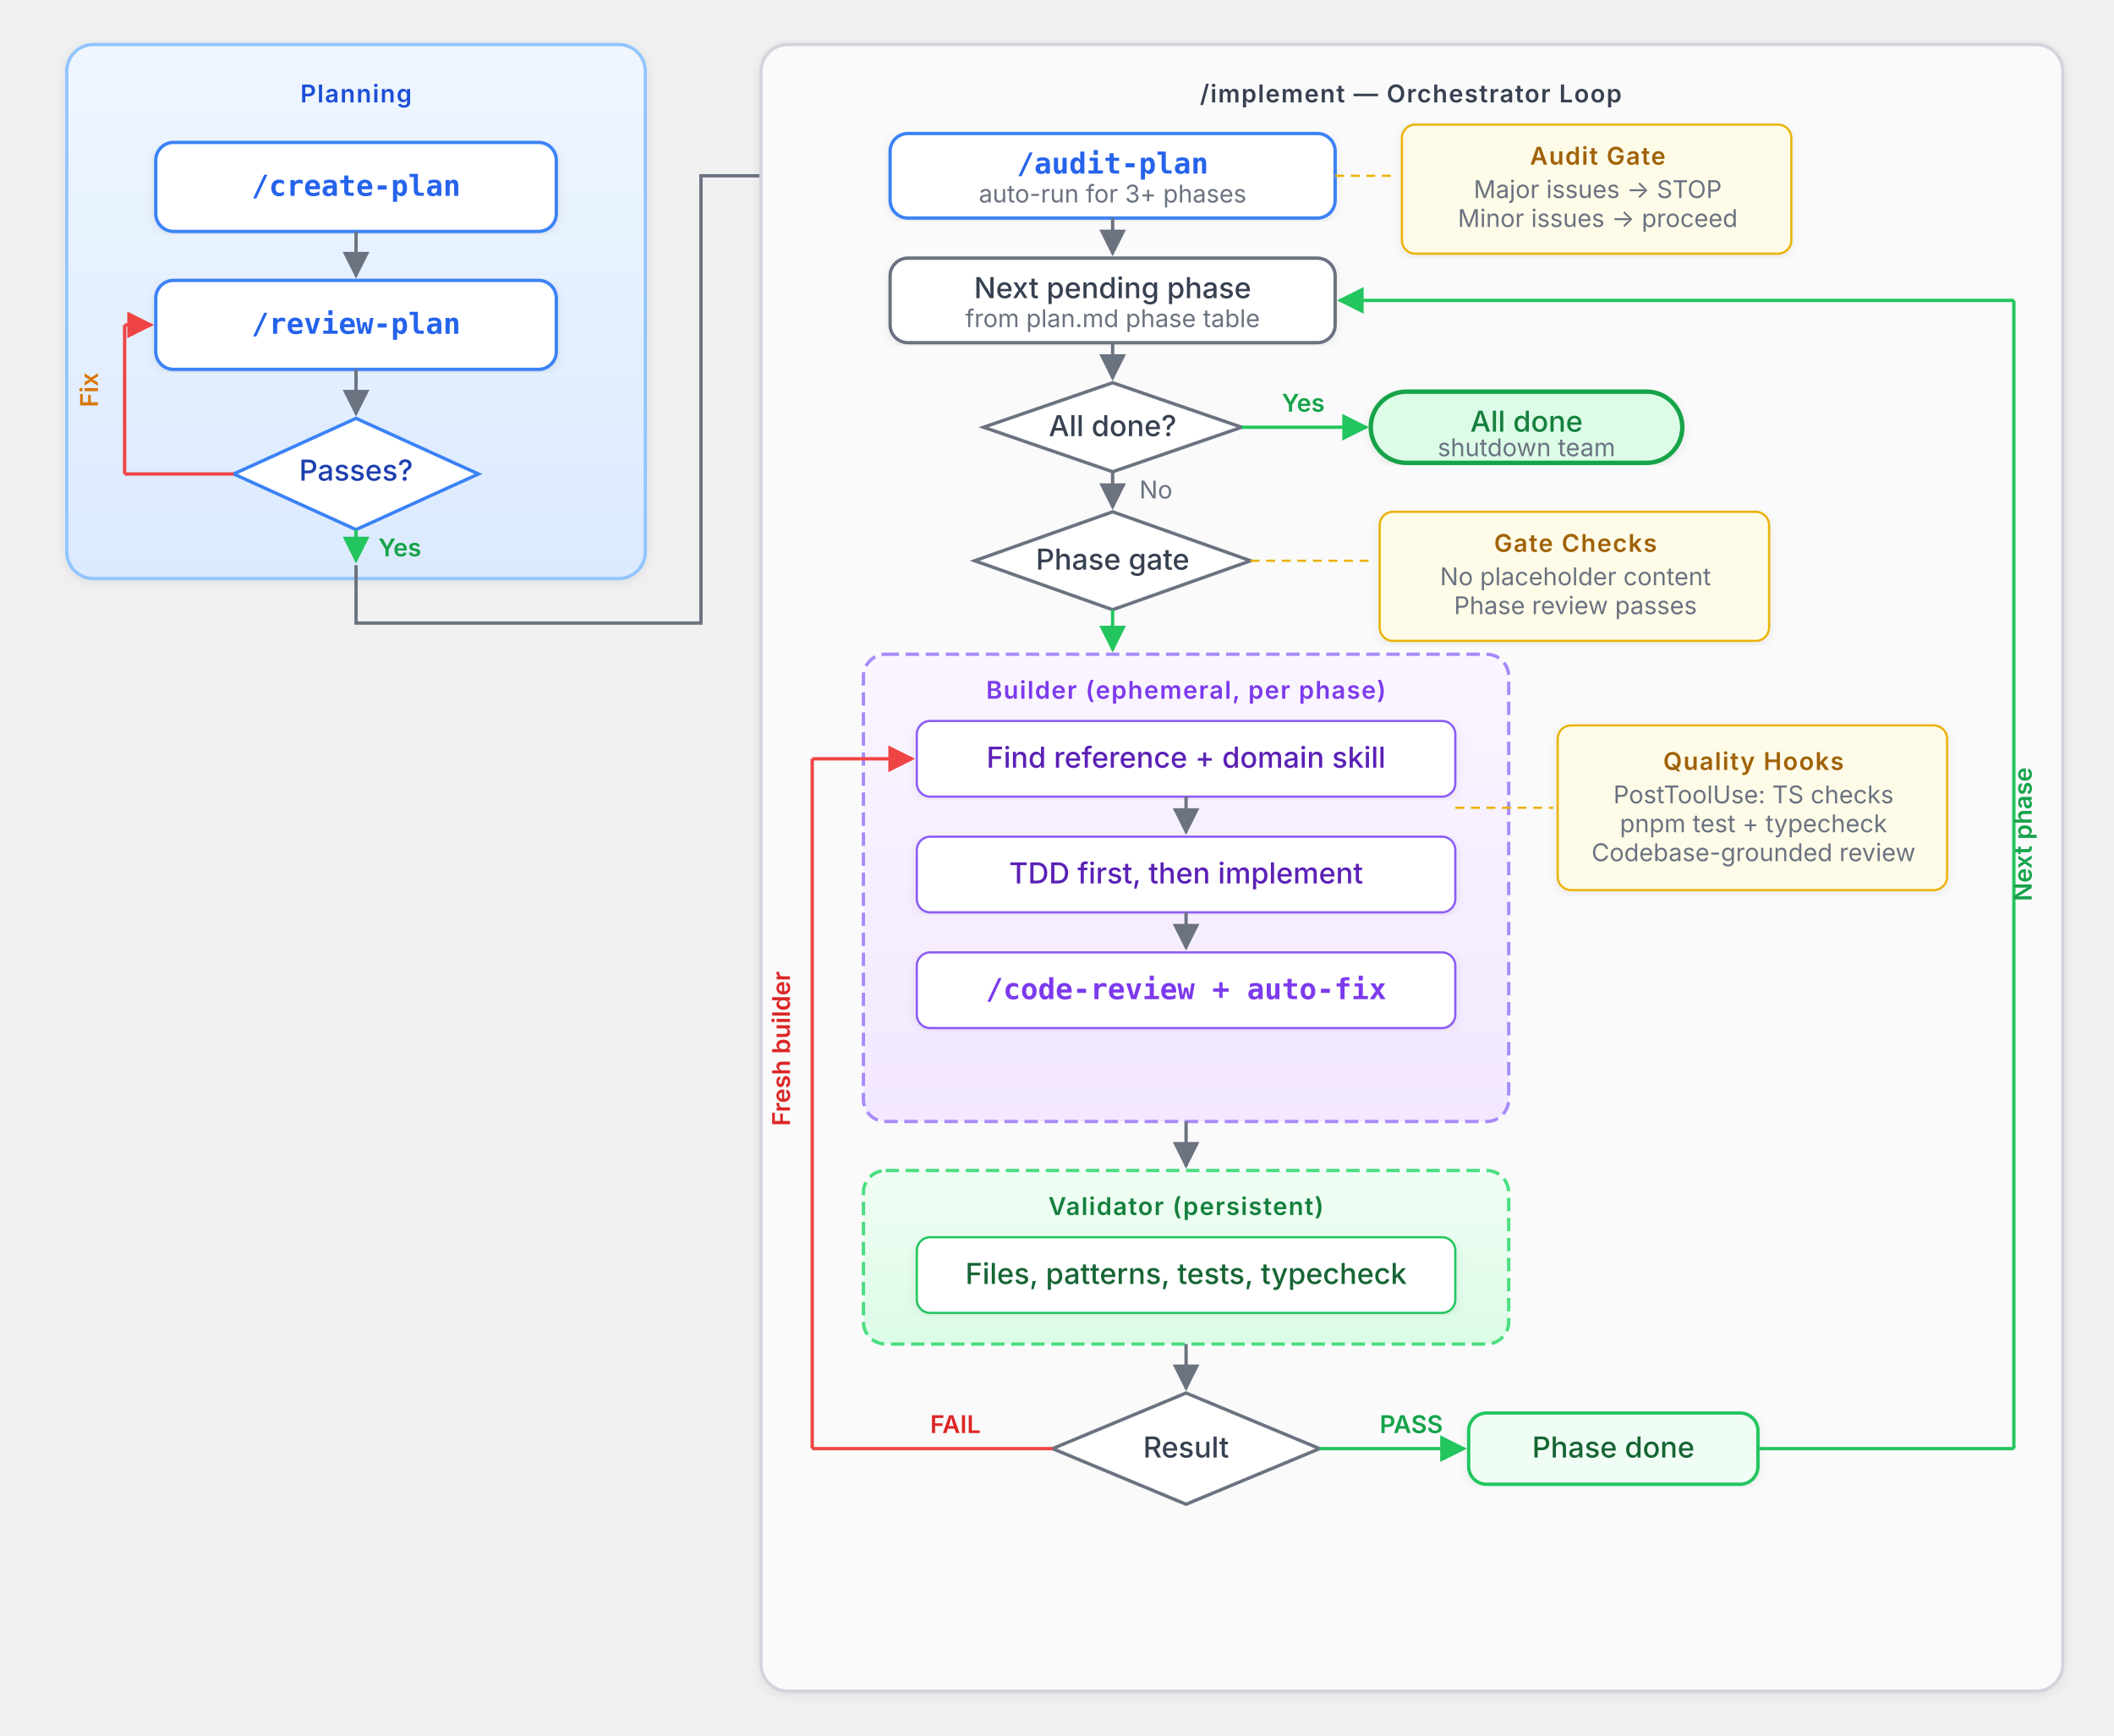
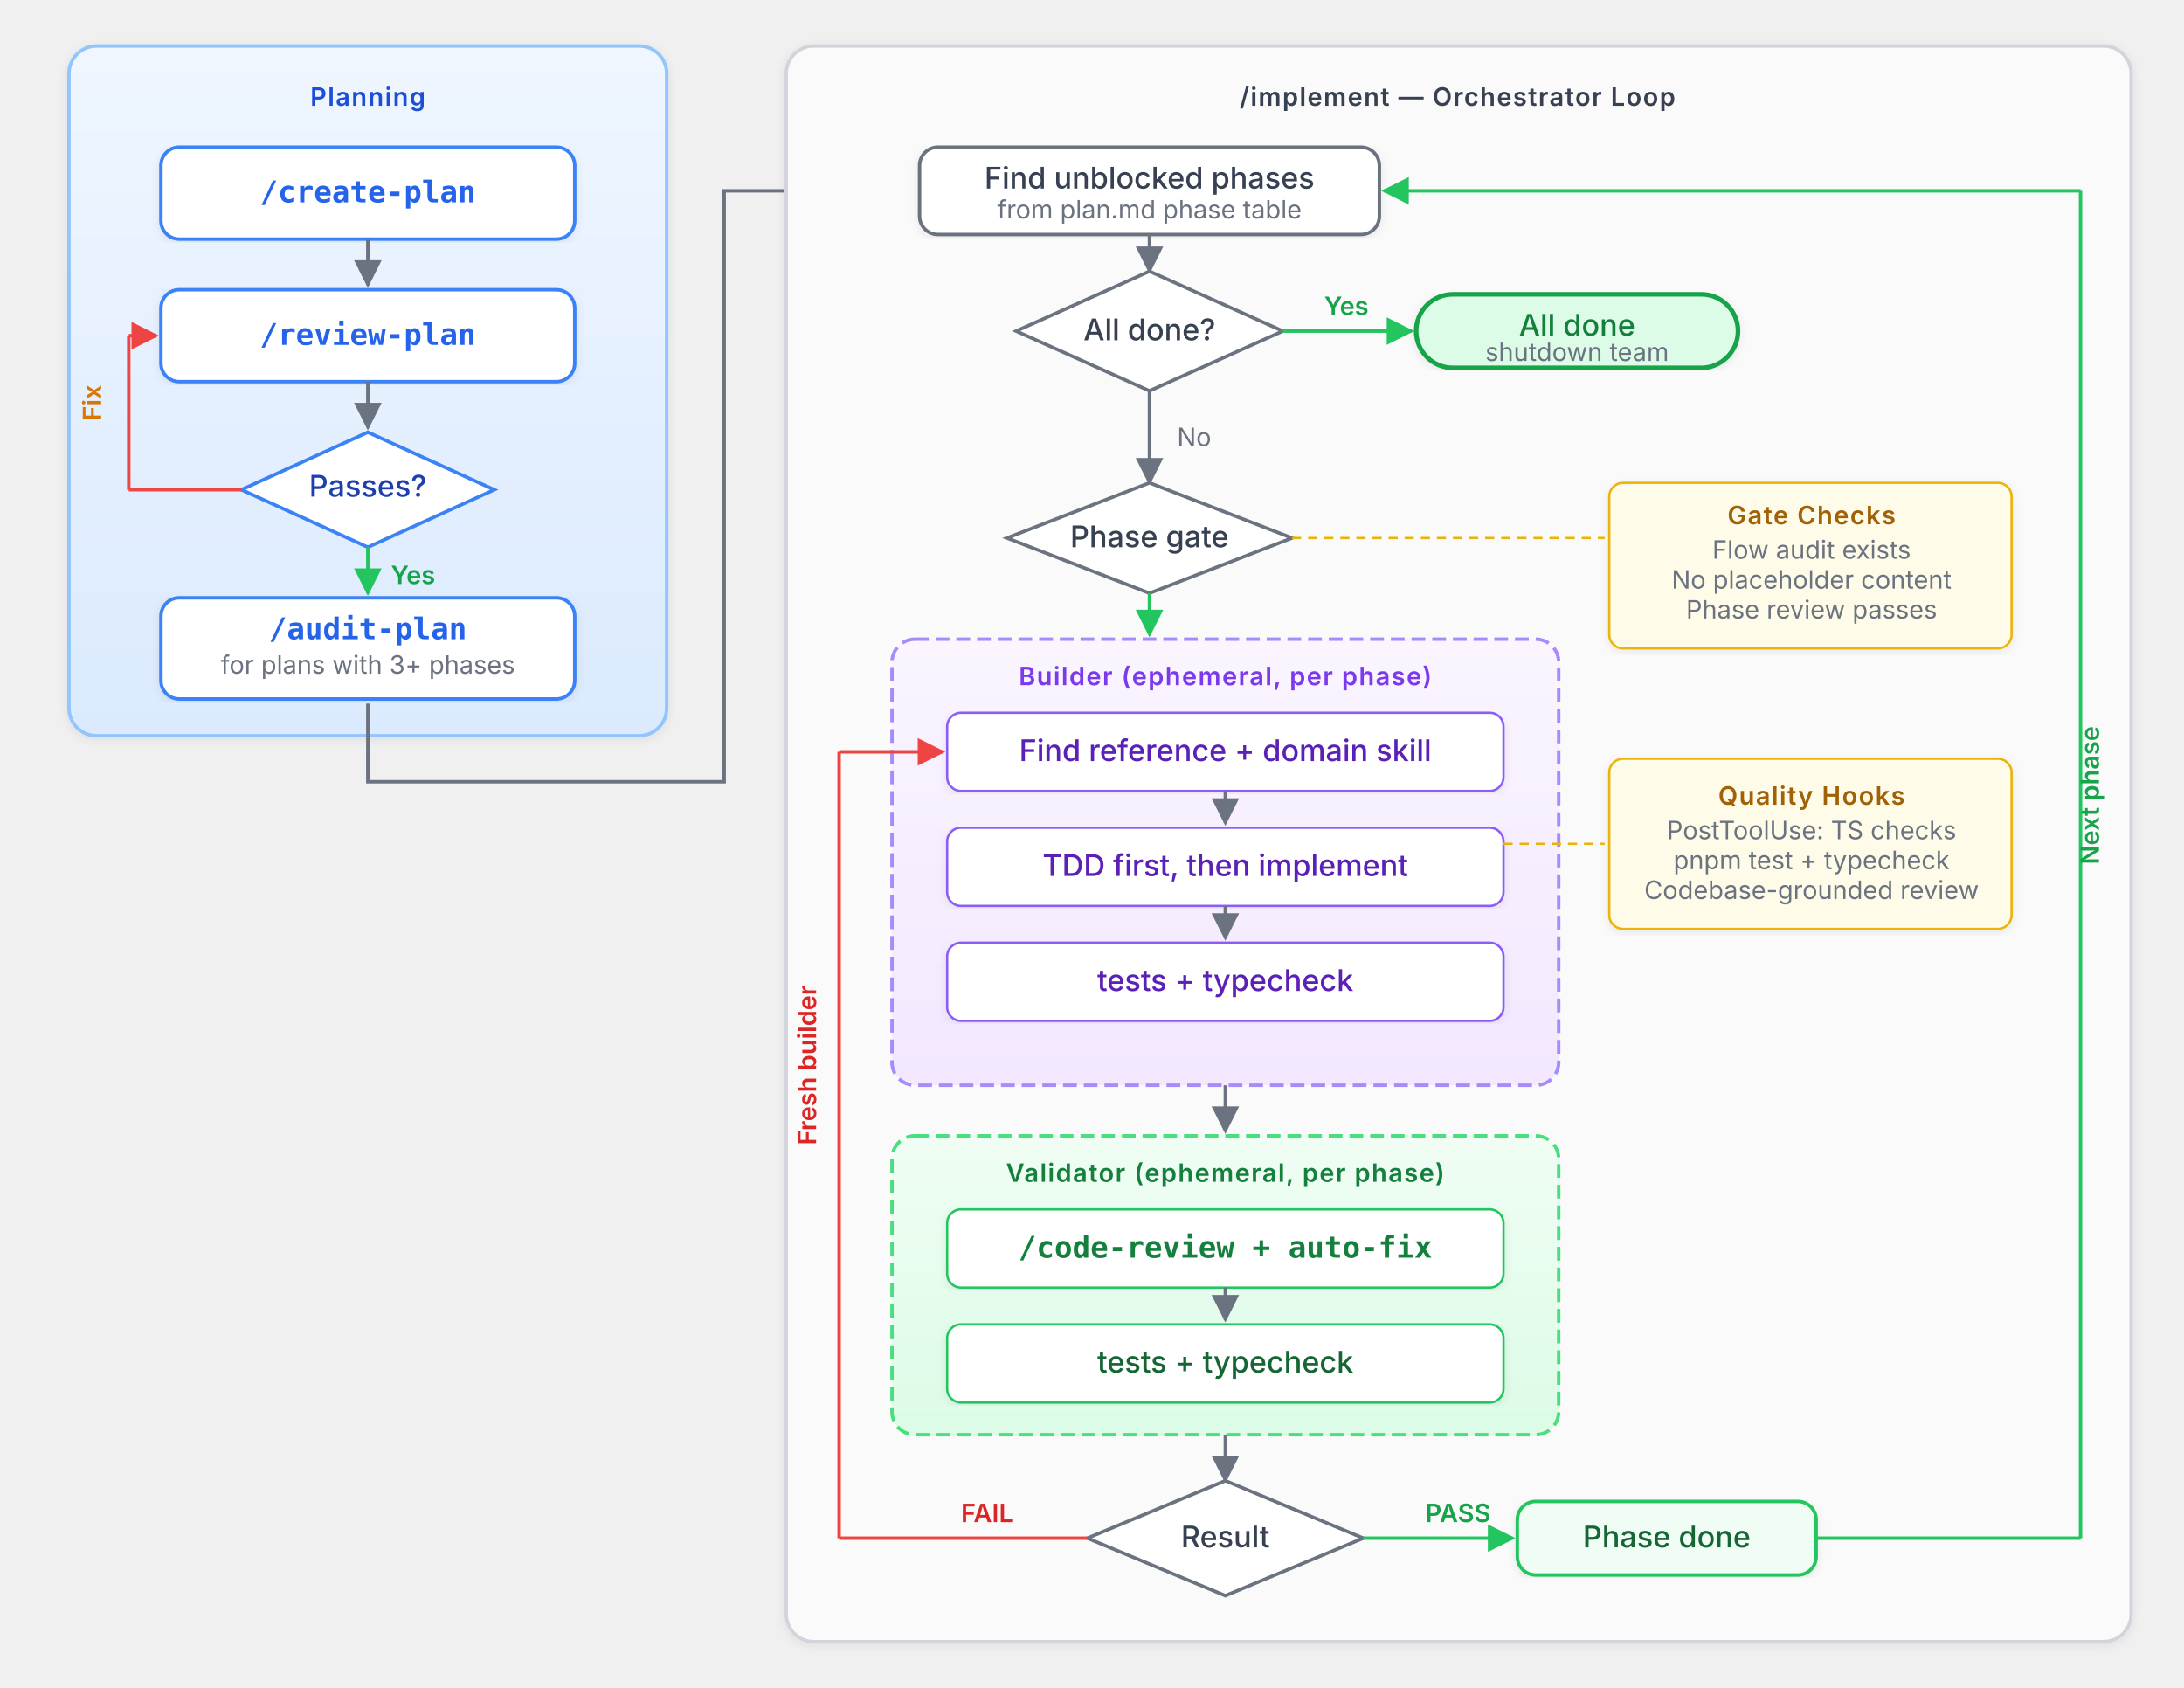
- <svg xmlns="http://www.w3.org/2000/svg" viewBox="0 0 950 780" font-family="Inter, -apple-system, BlinkMacSystemFont, 'Segoe UI', Roboto, sans-serif">
+ <svg xmlns="http://www.w3.org/2000/svg" viewBox="0 0 950 734" font-family="Inter, -apple-system, BlinkMacSystemFont, 'Segoe UI', Roboto, sans-serif">
  <defs>
    <marker id="arrow" viewBox="0 0 10 10" refX="9" refY="5" markerWidth="8" markerHeight="8" orient="auto">
      <path d="M 0 0 L 10 5 L 0 10 z" fill="#6b7280" />
    </marker>
+     <marker id="arrow-pass" viewBox="0 0 10 10" refX="9" refY="5" markerWidth="8" markerHeight="8" orient="auto">
+       <path d="M 0 0 L 10 5 L 0 10 z" fill="#22c55e" />
+     </marker>
    <marker id="arrow-fail" viewBox="0 0 10 10" refX="9" refY="5" markerWidth="8" markerHeight="8" orient="auto">
      <path d="M 0 0 L 10 5 L 0 10 z" fill="#ef4444" />
-     </marker>
-     <marker id="arrow-pass" viewBox="0 0 10 10" refX="9" refY="5" markerWidth="8" markerHeight="8" orient="auto">
-       <path d="M 0 0 L 10 5 L 0 10 z" fill="#22c55e" />
    </marker>
    <filter id="shadow" x="-4%" y="-4%" width="108%" height="108%">
      <feDropShadow dx="0" dy="1" stdDeviation="2" flood-opacity="0.08" />
    </filter>
    <linearGradient id="planGrad" x1="0" y1="0" x2="0" y2="1">
      <stop offset="0%" stop-color="#eff6ff" />
      <stop offset="100%" stop-color="#dbeafe" />
    </linearGradient>
    <linearGradient id="buildGrad" x1="0" y1="0" x2="0" y2="1">
      <stop offset="0%" stop-color="#faf5ff" />
      <stop offset="100%" stop-color="#f3e8ff" />
    </linearGradient>
    <linearGradient id="validateGrad" x1="0" y1="0" x2="0" y2="1">
      <stop offset="0%" stop-color="#f0fdf4" />
      <stop offset="100%" stop-color="#dcfce7" />
    </linearGradient>
  </defs>
  <style>
    .title { font-size: 11px; font-weight: 600; letter-spacing: 0.05em; text-transform: uppercase; }
    .node-text { font-size: 13px; font-weight: 500; }
    .node-sub { font-size: 11px; fill: #6b7280; }
    .label { font-size: 11px; font-weight: 600; }
    .label-pass { fill: #16a34a; }
    .label-fail { fill: #dc2626; }
    .label-fix { fill: #d97706; }
    .slash { font-size: 13px; font-weight: 700; font-family: 'JetBrains Mono', 'Fira Code', monospace; }
  </style>
  <g>
-     <rect x="30" y="20" width="260" height="240" rx="12" fill="url(#planGrad)" stroke="#93c5fd" stroke-width="1.5" filter="url(#shadow)" />
+     <rect x="30" y="20" width="260" height="300" rx="12" fill="url(#planGrad)" stroke="#93c5fd" stroke-width="1.5" filter="url(#shadow)" />
    <text x="160" y="46" text-anchor="middle" class="title" fill="#1d4ed8">Planning</text>
    <rect x="70" y="64" width="180" height="40" rx="8" fill="#fff" stroke="#3b82f6" stroke-width="1.5" filter="url(#shadow)" />
    <text x="160" y="88" text-anchor="middle" class="slash" fill="#2563eb">/create-plan</text>
    <line x1="160" y1="104" x2="160" y2="124" stroke="#6b7280" stroke-width="1.5" marker-end="url(#arrow)" />
    <rect x="70" y="126" width="180" height="40" rx="8" fill="#fff" stroke="#3b82f6" stroke-width="1.5" filter="url(#shadow)" />
    <text x="160" y="150" text-anchor="middle" class="slash" fill="#2563eb">/review-plan</text>
    <line x1="160" y1="166" x2="160" y2="186" stroke="#6b7280" stroke-width="1.5" marker-end="url(#arrow)" />
    <polygon points="160,188 215,213 160,238 105,213" fill="#fff" stroke="#3b82f6" stroke-width="1.5" />
    <text x="160" y="216" text-anchor="middle" class="node-text" fill="#1e40af" font-size="11">Passes?</text>
-     <line x1="160" y1="238" x2="160" y2="252" stroke="#22c55e" stroke-width="1.5" marker-end="url(#arrow-pass)" />
-     <text x="170" y="250" class="label label-pass">Yes</text>
+     <line x1="160" y1="238" x2="160" y2="258" stroke="#22c55e" stroke-width="1.5" marker-end="url(#arrow-pass)" />
+     <text x="170" y="254" class="label label-pass">Yes</text>
    <line x1="105" y1="213" x2="56" y2="213" stroke="#ef4444" stroke-width="1.5" />
    <line x1="56" y1="213" x2="56" y2="146" stroke="#ef4444" stroke-width="1.5" />
    <line x1="56" y1="146" x2="68" y2="146" stroke="#ef4444" stroke-width="1.5" marker-end="url(#arrow-fail)" />
    <text x="44" y="183" class="label label-fix" transform="rotate(-90 44 183)">Fix</text>
+     <rect x="70" y="260" width="180" height="44" rx="8" fill="#fff" stroke="#3b82f6" stroke-width="1.5" filter="url(#shadow)" />
+     <text x="160" y="278" text-anchor="middle" class="slash" fill="#2563eb" font-size="12">/audit-plan</text>
+     <text x="160" y="293" text-anchor="middle" class="node-sub">for plans with 3+ phases</text>
  </g>
-   <path d="M 160 254 L 160 280 L 315 280 L 315 79 L 398 79" fill="none" stroke="#6b7280" stroke-width="1.5" marker-end="url(#arrow)" />
+   <path d="M 160 306 L 160 340 L 315 340 L 315 83 L 398 83" fill="none" stroke="#6b7280" stroke-width="1.5" marker-end="url(#arrow)" />
  <g>
-     <rect x="342" y="20" width="585" height="740" rx="12" fill="#fafafa" stroke="#d1d5db" stroke-width="1.5" filter="url(#shadow)" />
+     <rect x="342" y="20" width="585" height="694" rx="12" fill="#fafafa" stroke="#d1d5db" stroke-width="1.5" filter="url(#shadow)" />
    <text x="634" y="46" text-anchor="middle" class="title" fill="#374151">/implement — Orchestrator Loop</text>
-     <rect x="400" y="60" width="200" height="38" rx="8" fill="#fff" stroke="#3b82f6" stroke-width="1.5" filter="url(#shadow)" />
-     <text x="500" y="78" text-anchor="middle" class="slash" fill="#2563eb" font-size="12">/audit-plan</text>
-     <text x="500" y="91" text-anchor="middle" class="node-sub">auto-run for 3+ phases</text>
-     <line x1="500" y1="98" x2="500" y2="114" stroke="#6b7280" stroke-width="1.5" marker-end="url(#arrow)" />
-     <rect x="630" y="56" width="175" height="58" rx="6" fill="#fefce8" stroke="#eab308" stroke-width="1" filter="url(#shadow)" />
-     <text x="718" y="74" text-anchor="middle" class="title" fill="#a16207" font-size="10">Audit Gate</text>
-     <text x="718" y="89" text-anchor="middle" class="node-sub" font-size="10">Major issues → STOP</text>
-     <text x="718" y="102" text-anchor="middle" class="node-sub" font-size="10">Minor issues → proceed</text>
-     <line x1="600" y1="79" x2="628" y2="79" stroke="#eab308" stroke-width="1" stroke-dasharray="4 3" />
-     <rect x="400" y="116" width="200" height="38" rx="8" fill="#fff" stroke="#6b7280" stroke-width="1.5" filter="url(#shadow)" />
-     <text x="500" y="134" text-anchor="middle" class="node-text" fill="#374151">Next pending phase</text>
-     <text x="500" y="147" text-anchor="middle" class="node-sub">from plan.md phase table</text>
-     <line x1="500" y1="154" x2="500" y2="170" stroke="#6b7280" stroke-width="1.5" marker-end="url(#arrow)" />
-     <polygon points="500,172 558,192 500,212 442,192" fill="#fff" stroke="#6b7280" stroke-width="1.5" />
-     <text x="500" y="196" text-anchor="middle" class="node-text" fill="#374151" font-size="10">All done?</text>
-     <line x1="558" y1="192" x2="614" y2="192" stroke="#22c55e" stroke-width="1.5" marker-end="url(#arrow-pass)" />
-     <text x="576" y="185" class="label label-pass" font-size="10">Yes</text>
-     <rect x="616" y="176" width="140" height="32" rx="16" fill="#dcfce7" stroke="#16a34a" stroke-width="2" filter="url(#shadow)" />
-     <text x="686" y="194" text-anchor="middle" class="node-text" fill="#15803d" font-weight="700">All done</text>
-     <text x="686" y="205" text-anchor="middle" class="node-sub" font-size="9">shutdown team</text>
-     <line x1="500" y1="212" x2="500" y2="228" stroke="#6b7280" stroke-width="1.5" marker-end="url(#arrow)" />
-     <text x="512" y="224" class="node-sub" font-size="10">No</text>
-     <polygon points="500,230 562,252 500,274 438,252" fill="#fff" stroke="#6b7280" stroke-width="1.5" />
-     <text x="500" y="256" text-anchor="middle" class="node-text" fill="#374151" font-size="11">Phase gate</text>
-     <rect x="620" y="230" width="175" height="58" rx="6" fill="#fefce8" stroke="#eab308" stroke-width="1" filter="url(#shadow)" />
-     <text x="708" y="248" text-anchor="middle" class="title" fill="#a16207" font-size="10">Gate Checks</text>
-     <text x="708" y="263" text-anchor="middle" class="node-sub" font-size="10">No placeholder content</text>
-     <text x="708" y="276" text-anchor="middle" class="node-sub" font-size="10">Phase review passes</text>
-     <line x1="562" y1="252" x2="618" y2="252" stroke="#eab308" stroke-width="1" stroke-dasharray="4 3" />
-     <line x1="500" y1="274" x2="500" y2="292" stroke="#22c55e" stroke-width="1.5" marker-end="url(#arrow-pass)" />
-     <rect x="388" y="294" width="290" height="210" rx="10" fill="url(#buildGrad)" stroke="#a78bfa" stroke-width="1.5" stroke-dasharray="6 3" />
-     <text x="533" y="314" text-anchor="middle" class="title" fill="#7c3aed">Builder (ephemeral, per phase)</text>
-     <rect x="412" y="324" width="242" height="34" rx="6" fill="#fff" stroke="#8b5cf6" stroke-width="1" filter="url(#shadow)" />
-     <text x="533" y="345" text-anchor="middle" class="node-text" fill="#5b21b6">Find reference + domain skill</text>
-     <line x1="533" y1="358" x2="533" y2="374" stroke="#6b7280" stroke-width="1.5" marker-end="url(#arrow)" />
-     <rect x="412" y="376" width="242" height="34" rx="6" fill="#fff" stroke="#8b5cf6" stroke-width="1" filter="url(#shadow)" />
-     <text x="533" y="397" text-anchor="middle" class="node-text" fill="#5b21b6">TDD first, then implement</text>
-     <line x1="533" y1="410" x2="533" y2="426" stroke="#6b7280" stroke-width="1.5" marker-end="url(#arrow)" />
-     <rect x="412" y="428" width="242" height="34" rx="6" fill="#fff" stroke="#8b5cf6" stroke-width="1" filter="url(#shadow)" />
-     <text x="533" y="449" text-anchor="middle" class="slash" fill="#7c3aed" font-size="12">/code-review + auto-fix</text>
-     <rect x="700" y="326" width="175" height="74" rx="6" fill="#fefce8" stroke="#eab308" stroke-width="1" filter="url(#shadow)" />
-     <text x="788" y="346" text-anchor="middle" class="title" fill="#a16207" font-size="10">Quality Hooks</text>
-     <text x="788" y="361" text-anchor="middle" class="node-sub" font-size="10">PostToolUse: TS checks</text>
-     <text x="788" y="374" text-anchor="middle" class="node-sub" font-size="10">pnpm test + typecheck</text>
-     <text x="788" y="387" text-anchor="middle" class="node-sub" font-size="10">Codebase-grounded review</text>
-     <line x1="654" y1="363" x2="698" y2="363" stroke="#eab308" stroke-width="1" stroke-dasharray="4 3" />
-     <line x1="533" y1="504" x2="533" y2="524" stroke="#6b7280" stroke-width="1.5" marker-end="url(#arrow)" />
-     <rect x="388" y="526" width="290" height="78" rx="10" fill="url(#validateGrad)" stroke="#4ade80" stroke-width="1.5" stroke-dasharray="6 3" />
-     <text x="533" y="546" text-anchor="middle" class="title" fill="#15803d">Validator (persistent)</text>
-     <rect x="412" y="556" width="242" height="34" rx="6" fill="#fff" stroke="#22c55e" stroke-width="1" filter="url(#shadow)" />
-     <text x="533" y="577" text-anchor="middle" class="node-text" fill="#166534">Files, patterns, tests, typecheck</text>
-     <line x1="533" y1="604" x2="533" y2="624" stroke="#6b7280" stroke-width="1.5" marker-end="url(#arrow)" />
-     <polygon points="533,626 593,651 533,676 473,651" fill="#fff" stroke="#6b7280" stroke-width="1.5" />
-     <text x="533" y="655" text-anchor="middle" class="node-text" fill="#374151" font-size="12">Result</text>
-     <line x1="593" y1="651" x2="658" y2="651" stroke="#22c55e" stroke-width="1.5" marker-end="url(#arrow-pass)" />
-     <text x="620" y="644" class="label label-pass">PASS</text>
-     <rect x="660" y="635" width="130" height="32" rx="8" fill="#f0fdf4" stroke="#22c55e" stroke-width="1.5" filter="url(#shadow)" />
-     <text x="725" y="655" text-anchor="middle" class="node-text" fill="#166534">Phase done</text>
-     <line x1="790" y1="651" x2="905" y2="651" stroke="#22c55e" stroke-width="1.5" />
-     <line x1="905" y1="651" x2="905" y2="135" stroke="#22c55e" stroke-width="1.5" />
-     <line x1="905" y1="135" x2="602" y2="135" stroke="#22c55e" stroke-width="1.5" marker-end="url(#arrow-pass)" />
-     <text x="913" y="405" class="label label-pass" transform="rotate(-90 913 405)">Next phase</text>
-     <line x1="473" y1="651" x2="365" y2="651" stroke="#ef4444" stroke-width="1.5" />
-     <text x="418" y="644" class="label label-fail">FAIL</text>
-     <line x1="365" y1="651" x2="365" y2="341" stroke="#ef4444" stroke-width="1.5" />
-     <line x1="365" y1="341" x2="410" y2="341" stroke="#ef4444" stroke-width="1.5" marker-end="url(#arrow-fail)" />
-     <text x="355" y="506" class="label label-fail" transform="rotate(-90 355 506)">Fresh builder</text>
+     <rect x="400" y="64" width="200" height="38" rx="8" fill="#fff" stroke="#6b7280" stroke-width="1.5" filter="url(#shadow)" />
+     <text x="500" y="82" text-anchor="middle" class="node-text" fill="#374151">Find unblocked phases</text>
+     <text x="500" y="95" text-anchor="middle" class="node-sub">from plan.md phase table</text>
+     <line x1="500" y1="102" x2="500" y2="118" stroke="#6b7280" stroke-width="1.5" marker-end="url(#arrow)" />
+     <polygon points="500,118 558,144 500,170 442,144" fill="#fff" stroke="#6b7280" stroke-width="1.5" />
+     <text x="500" y="148" text-anchor="middle" class="node-text" fill="#374151" font-size="10">All done?</text>
+     <line x1="558" y1="144" x2="614" y2="144" stroke="#22c55e" stroke-width="1.5" marker-end="url(#arrow-pass)" />
+     <text x="576" y="137" class="label label-pass" font-size="10">Yes</text>
+     <rect x="616" y="128" width="140" height="32" rx="16" fill="#dcfce7" stroke="#16a34a" stroke-width="2" filter="url(#shadow)" />
+     <text x="686" y="146" text-anchor="middle" class="node-text" fill="#15803d" font-weight="700">All done</text>
+     <text x="686" y="157" text-anchor="middle" class="node-sub" font-size="9">shutdown team</text>
+     <line x1="500" y1="170" x2="500" y2="210" stroke="#6b7280" stroke-width="1.5" marker-end="url(#arrow)" />
+     <text x="512" y="194" class="node-sub" font-size="10">No</text>
+     <polygon points="500,210 562,234 500,258 438,234" fill="#fff" stroke="#6b7280" stroke-width="1.5" />
+     <text x="500" y="238" text-anchor="middle" class="node-text" fill="#374151" font-size="11">Phase gate</text>
+     <rect x="700" y="210" width="175" height="72" rx="6" fill="#fefce8" stroke="#eab308" stroke-width="1" filter="url(#shadow)" />
+     <text x="788" y="228" text-anchor="middle" class="title" fill="#a16207" font-size="10">Gate Checks</text>
+     <text x="788" y="243" text-anchor="middle" class="node-sub" font-size="10">Flow audit exists</text>
+     <text x="788" y="256" text-anchor="middle" class="node-sub" font-size="10">No placeholder content</text>
+     <text x="788" y="269" text-anchor="middle" class="node-sub" font-size="10">Phase review passes</text>
+     <line x1="562" y1="234" x2="698" y2="234" stroke="#eab308" stroke-width="1" stroke-dasharray="4 3" />
+     <line x1="500" y1="258" x2="500" y2="276" stroke="#22c55e" stroke-width="1.5" marker-end="url(#arrow-pass)" />
+     <rect x="388" y="278" width="290" height="194" rx="10" fill="url(#buildGrad)" stroke="#a78bfa" stroke-width="1.5" stroke-dasharray="6 3" />
+     <text x="533" y="298" text-anchor="middle" class="title" fill="#7c3aed">Builder (ephemeral, per phase)</text>
+     <rect x="412" y="310" width="242" height="34" rx="6" fill="#fff" stroke="#8b5cf6" stroke-width="1" filter="url(#shadow)" />
+     <text x="533" y="331" text-anchor="middle" class="node-text" fill="#5b21b6">Find reference + domain skill</text>
+     <line x1="533" y1="344" x2="533" y2="358" stroke="#6b7280" stroke-width="1.5" marker-end="url(#arrow)" />
+     <rect x="412" y="360" width="242" height="34" rx="6" fill="#fff" stroke="#8b5cf6" stroke-width="1" filter="url(#shadow)" />
+     <text x="533" y="381" text-anchor="middle" class="node-text" fill="#5b21b6">TDD first, then implement</text>
+     <line x1="533" y1="394" x2="533" y2="408" stroke="#6b7280" stroke-width="1.5" marker-end="url(#arrow)" />
+     <rect x="412" y="410" width="242" height="34" rx="6" fill="#fff" stroke="#8b5cf6" stroke-width="1" filter="url(#shadow)" />
+     <text x="533" y="431" text-anchor="middle" class="node-text" fill="#5b21b6">tests + typecheck</text>
+     <rect x="700" y="330" width="175" height="74" rx="6" fill="#fefce8" stroke="#eab308" stroke-width="1" filter="url(#shadow)" />
+     <text x="788" y="350" text-anchor="middle" class="title" fill="#a16207" font-size="10">Quality Hooks</text>
+     <text x="788" y="365" text-anchor="middle" class="node-sub" font-size="10">PostToolUse: TS checks</text>
+     <text x="788" y="378" text-anchor="middle" class="node-sub" font-size="10">pnpm test + typecheck</text>
+     <text x="788" y="391" text-anchor="middle" class="node-sub" font-size="10">Codebase-grounded review</text>
+     <line x1="654" y1="367" x2="698" y2="367" stroke="#eab308" stroke-width="1" stroke-dasharray="4 3" />
+     <line x1="533" y1="472" x2="533" y2="492" stroke="#6b7280" stroke-width="1.5" marker-end="url(#arrow)" />
+     <rect x="388" y="494" width="290" height="130" rx="10" fill="url(#validateGrad)" stroke="#4ade80" stroke-width="1.5" stroke-dasharray="6 3" />
+     <text x="533" y="514" text-anchor="middle" class="title" fill="#15803d">Validator (ephemeral, per phase)</text>
+     <rect x="412" y="526" width="242" height="34" rx="6" fill="#fff" stroke="#22c55e" stroke-width="1" filter="url(#shadow)" />
+     <text x="533" y="547" text-anchor="middle" class="slash" fill="#15803d" font-size="12">/code-review + auto-fix</text>
+     <line x1="533" y1="560" x2="533" y2="574" stroke="#6b7280" stroke-width="1.5" marker-end="url(#arrow)" />
+     <rect x="412" y="576" width="242" height="34" rx="6" fill="#fff" stroke="#22c55e" stroke-width="1" filter="url(#shadow)" />
+     <text x="533" y="597" text-anchor="middle" class="node-text" fill="#166534">tests + typecheck</text>
+     <line x1="533" y1="624" x2="533" y2="644" stroke="#6b7280" stroke-width="1.5" marker-end="url(#arrow)" />
+     <polygon points="533,644 593,669 533,694 473,669" fill="#fff" stroke="#6b7280" stroke-width="1.5" />
+     <text x="533" y="673" text-anchor="middle" class="node-text" fill="#374151" font-size="12">Result</text>
+     <line x1="593" y1="669" x2="658" y2="669" stroke="#22c55e" stroke-width="1.5" marker-end="url(#arrow-pass)" />
+     <text x="620" y="662" class="label label-pass">PASS</text>
+     <rect x="660" y="653" width="130" height="32" rx="8" fill="#f0fdf4" stroke="#22c55e" stroke-width="1.5" filter="url(#shadow)" />
+     <text x="725" y="673" text-anchor="middle" class="node-text" fill="#166534">Phase done</text>
+     <line x1="790" y1="669" x2="905" y2="669" stroke="#22c55e" stroke-width="1.5" />
+     <line x1="905" y1="669" x2="905" y2="83" stroke="#22c55e" stroke-width="1.5" />
+     <line x1="905" y1="83" x2="602" y2="83" stroke="#22c55e" stroke-width="1.5" marker-end="url(#arrow-pass)" />
+     <text x="913" y="376" class="label label-pass" transform="rotate(-90 913 376)">Next phase</text>
+     <line x1="473" y1="669" x2="365" y2="669" stroke="#ef4444" stroke-width="1.5" />
+     <text x="418" y="662" class="label label-fail">FAIL</text>
+     <line x1="365" y1="669" x2="365" y2="327" stroke="#ef4444" stroke-width="1.5" />
+     <line x1="365" y1="327" x2="410" y2="327" stroke="#ef4444" stroke-width="1.5" marker-end="url(#arrow-fail)" />
+     <text x="355" y="498" class="label label-fail" transform="rotate(-90 355 498)">Fresh builder</text>
  </g>
</svg>
